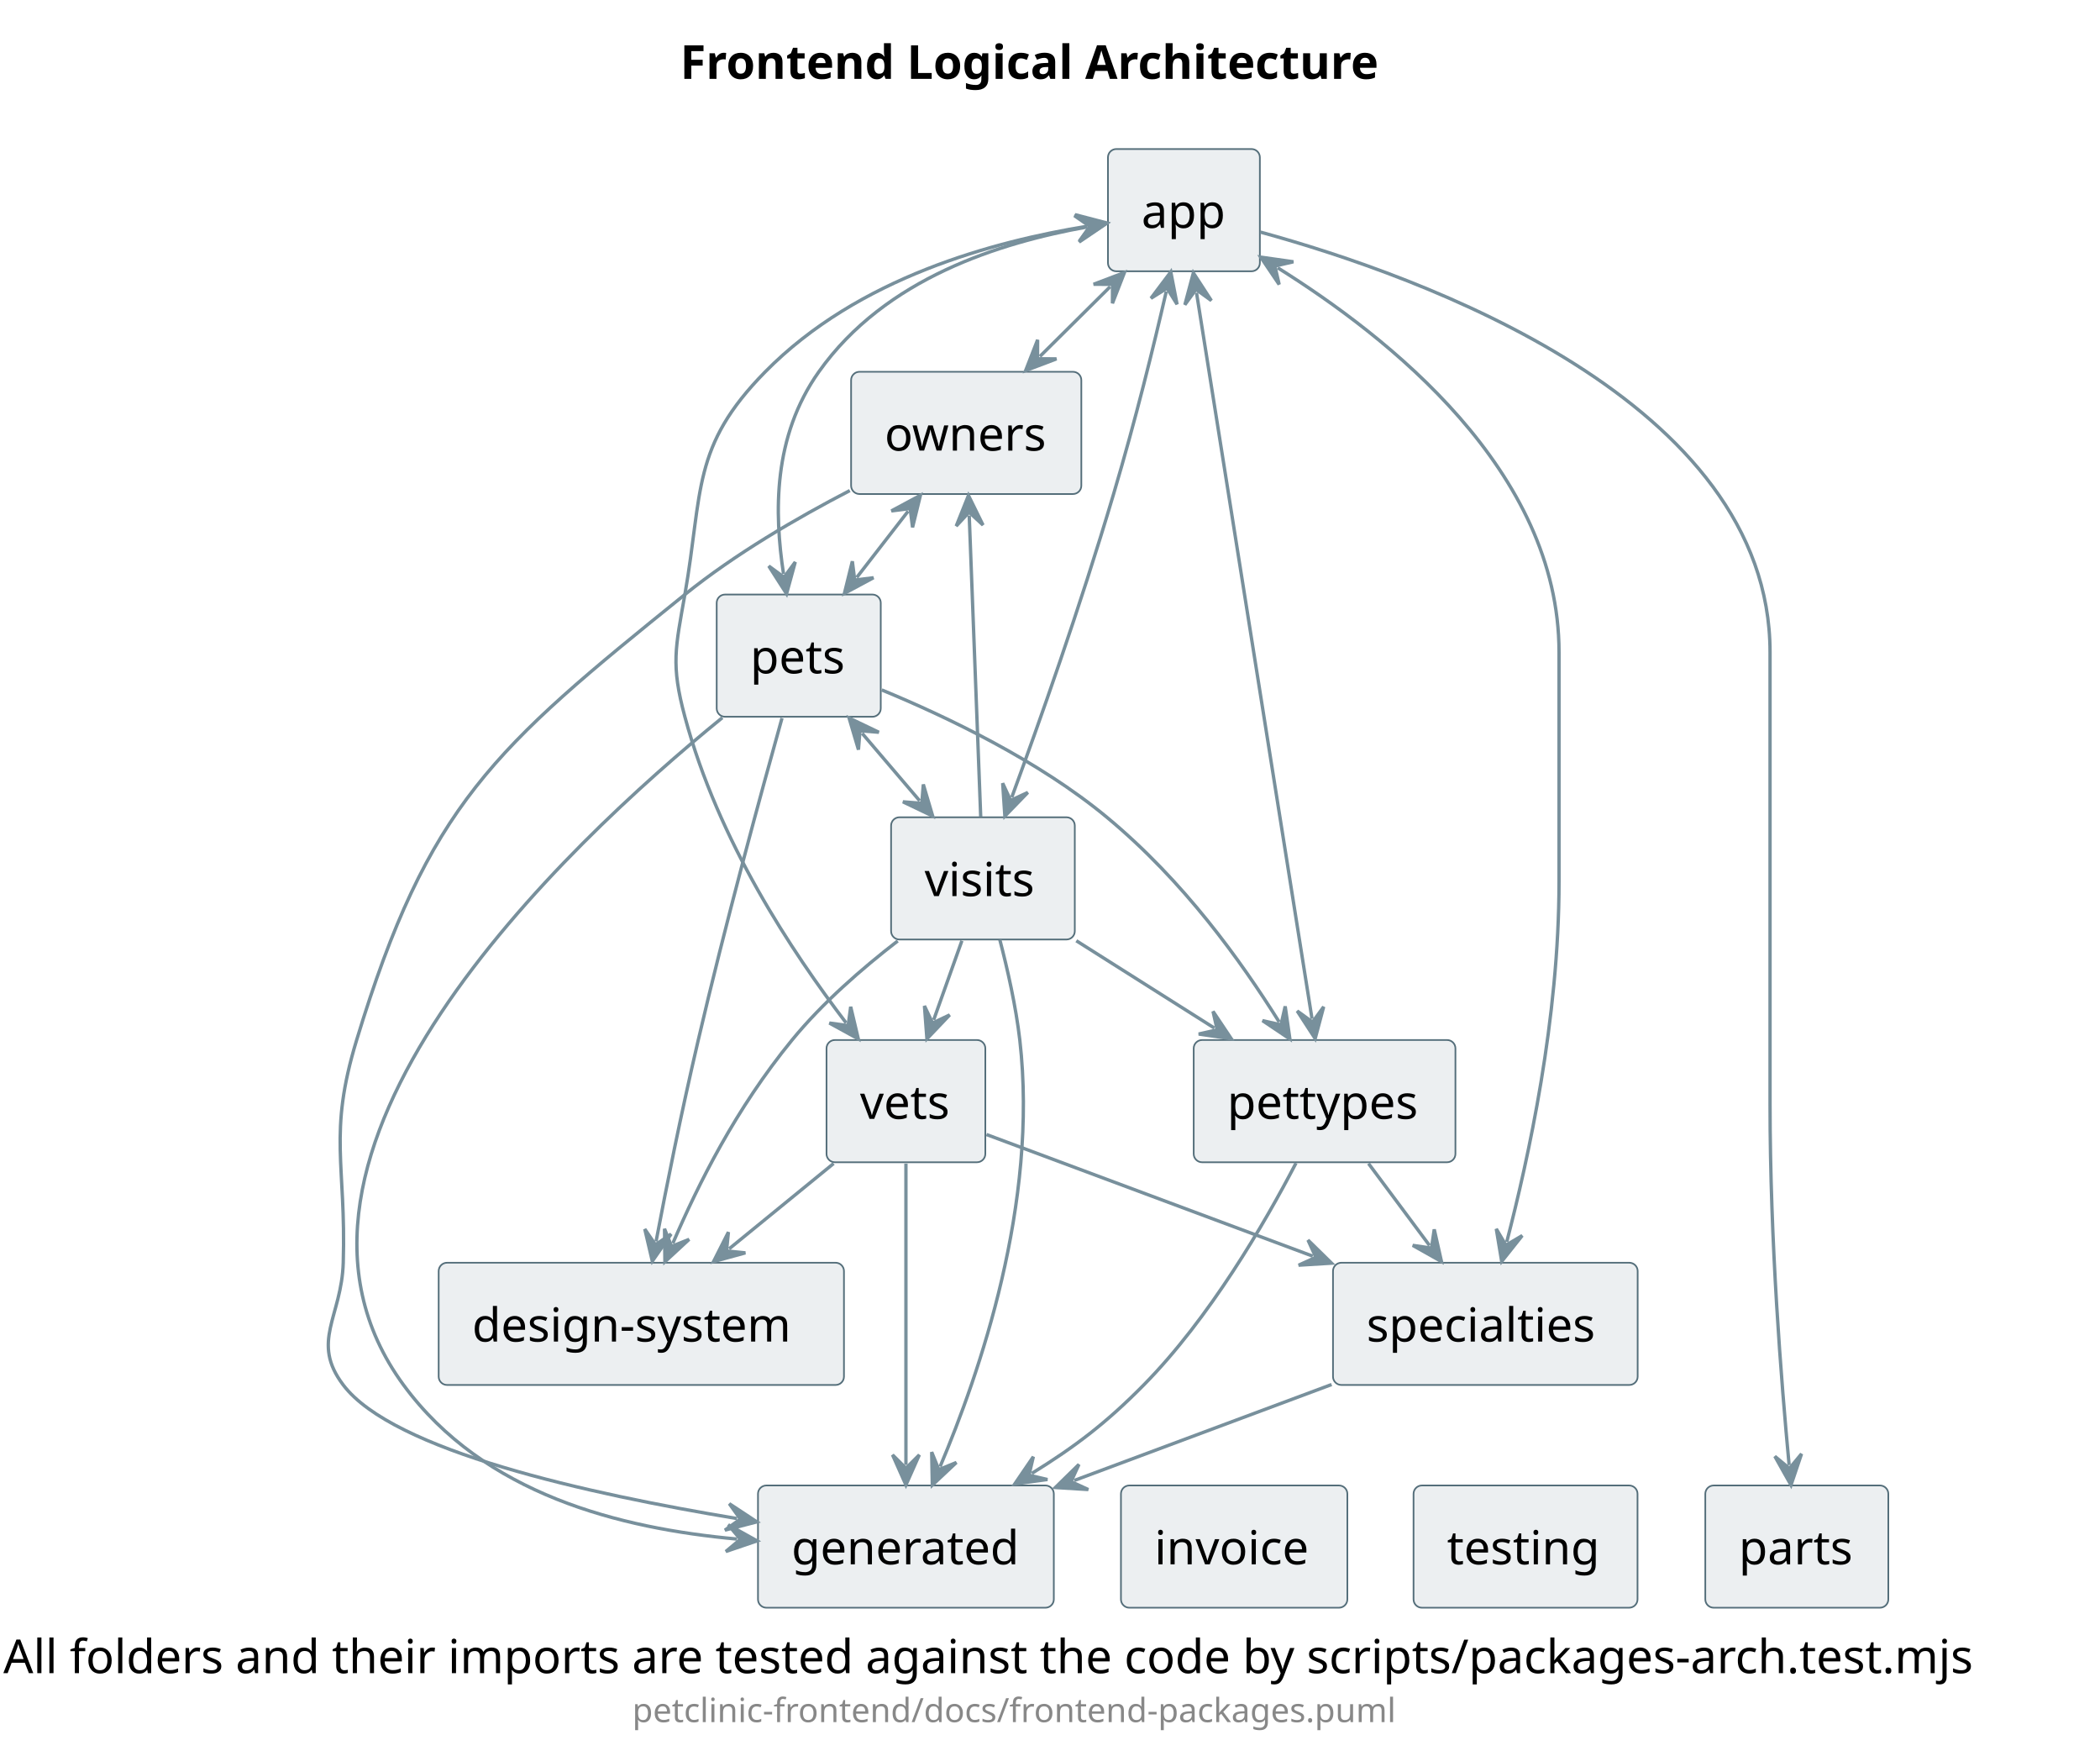
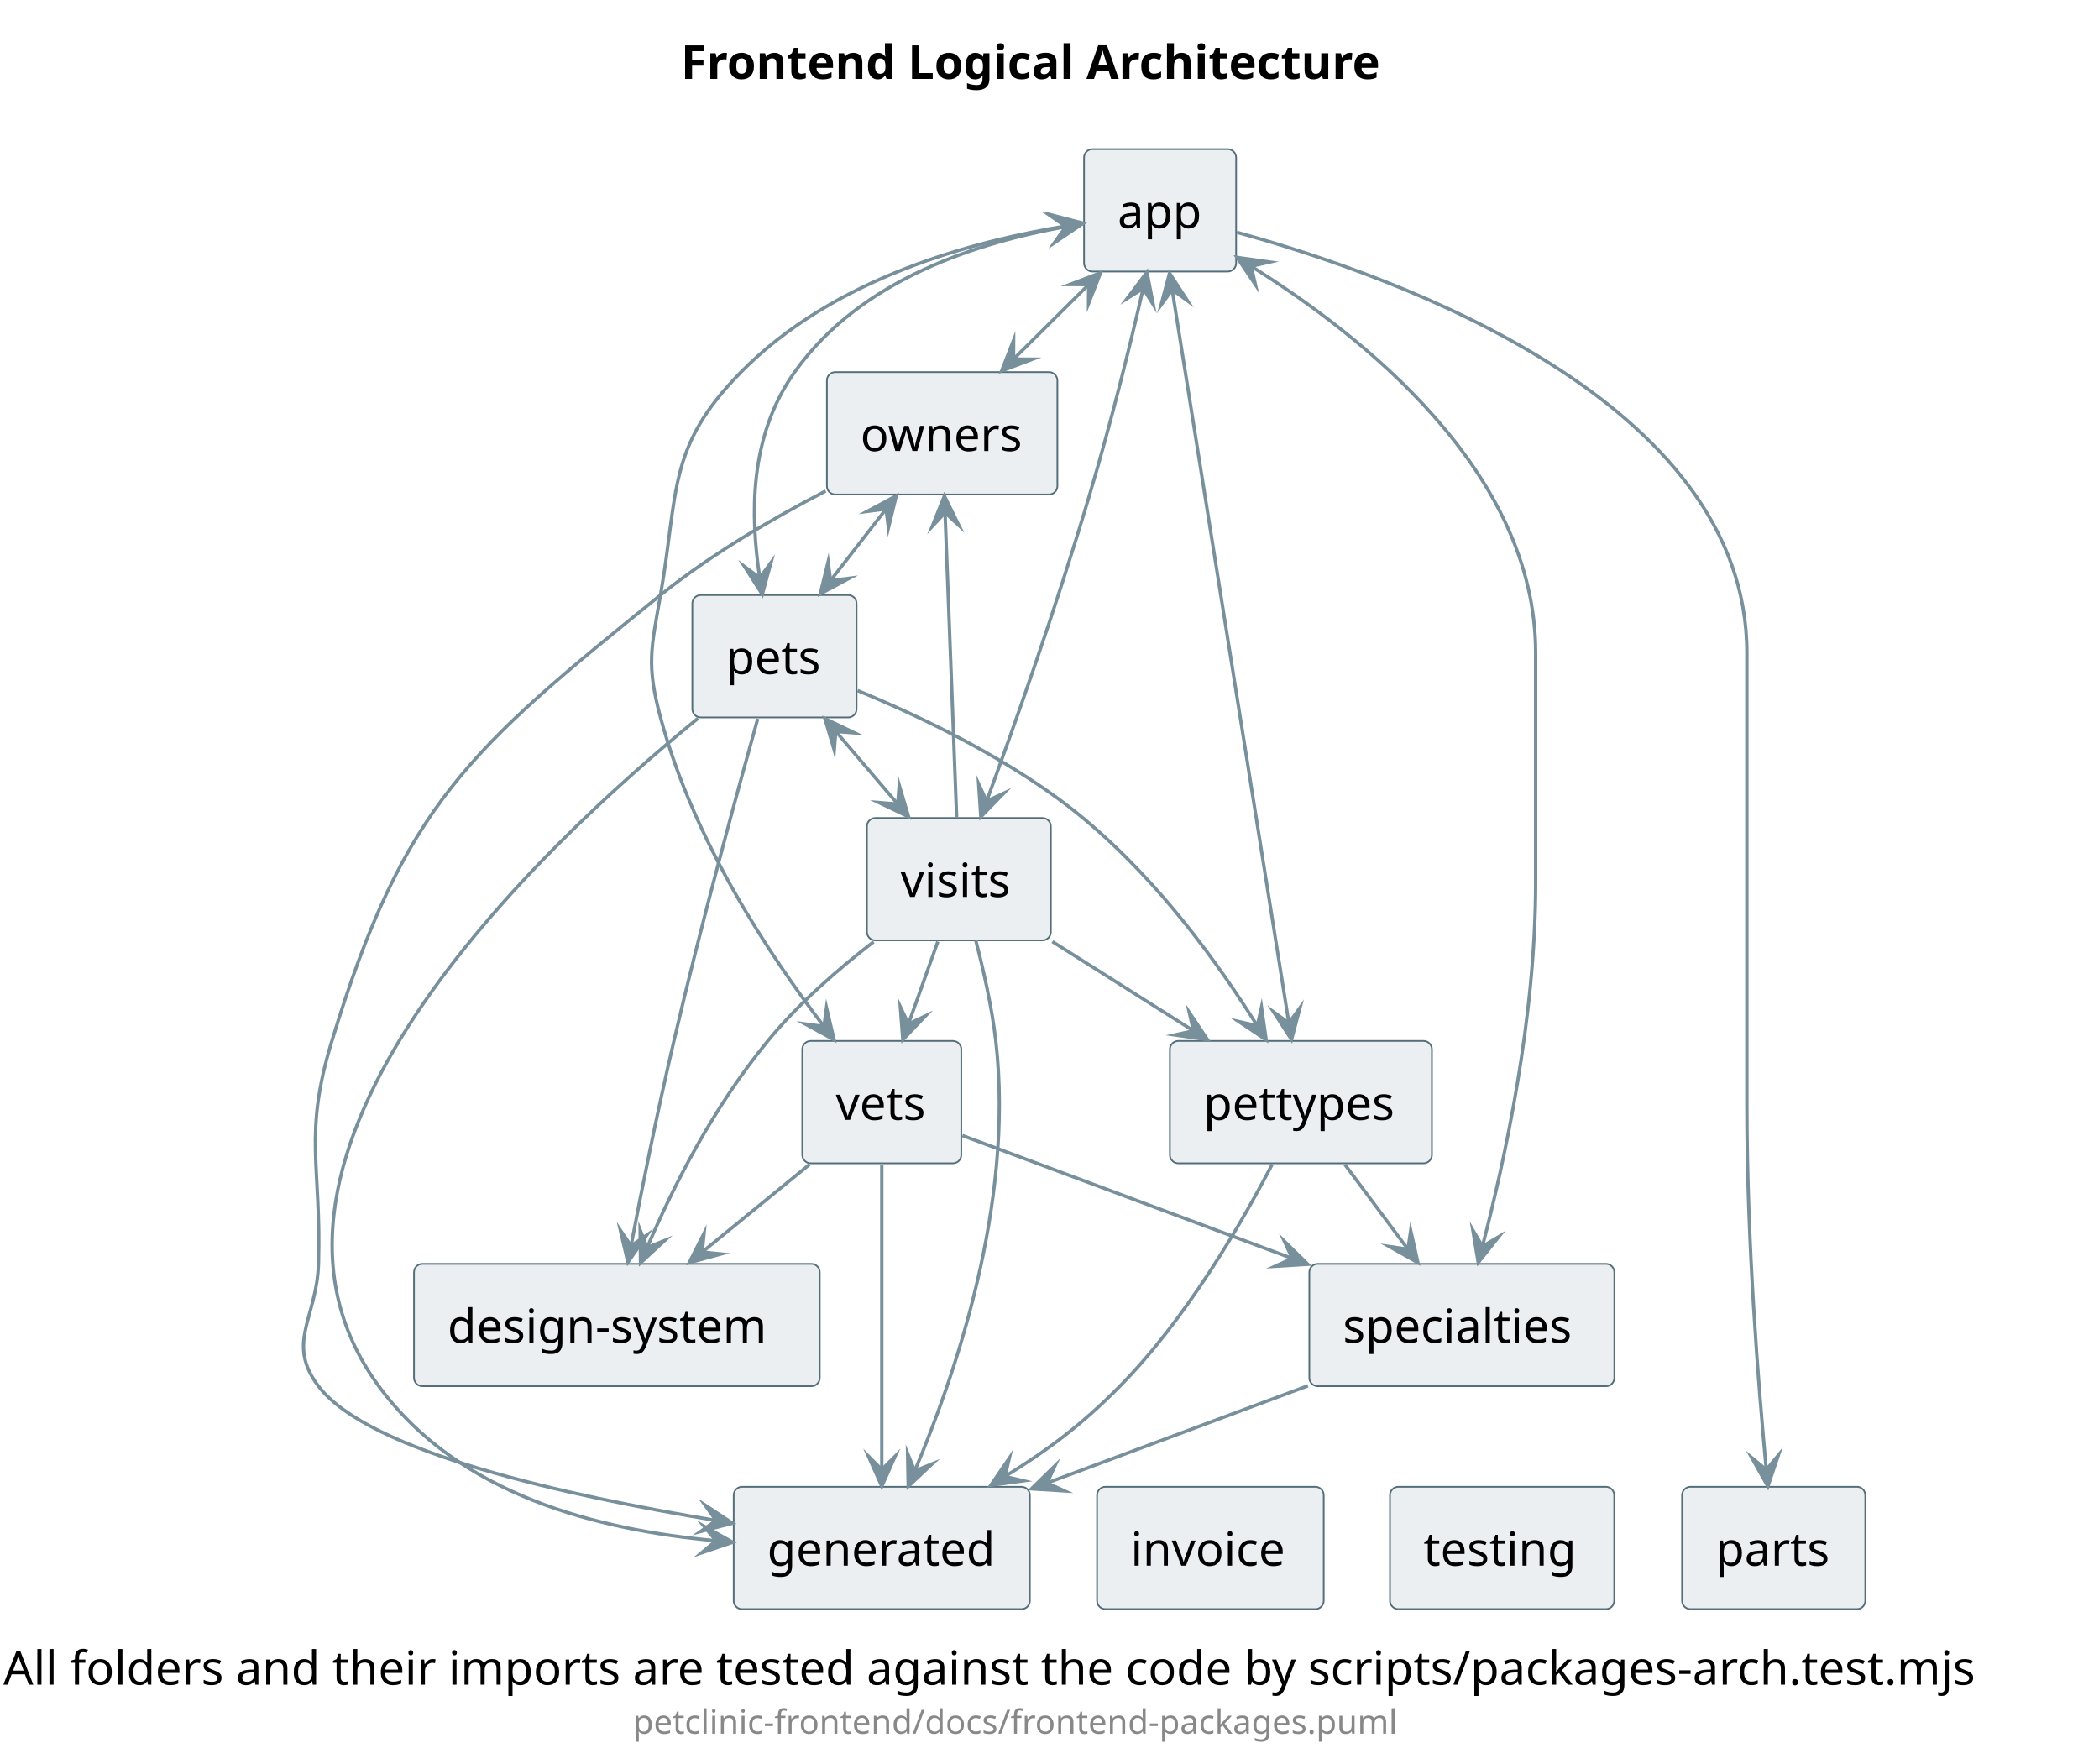
- <svg xmlns="http://www.w3.org/2000/svg" contentStyleType="text/css" data-diagram-type="DESCRIPTION" height="524px" preserveAspectRatio="none" style="width:627px;height:524px;background:#FFFFFF;" version="1.1" viewBox="0 0 627 524" width="627px" zoomAndPan="magnify">
+ <svg xmlns="http://www.w3.org/2000/svg" version="1.1" data-diagram-type="DESCRIPTION" style="width:626px;height:526px;background:#FFFFFF;" width="626px" height="526px" viewBox="0 0 626 526" zoomAndPan="magnify" preserveAspectRatio="none" contentStyleType="text/css">
  <defs />
-   <g>
+   <g font-family="sans-serif" lengthAdjust="spacing">
    <g class="title" data-source-line="2">
-       <text fill="#000000" font-family="sans-serif" font-size="14" font-weight="bold" lengthAdjust="spacing" textLength="213.856" x="203.064" y="23.535">Frontend Logical Architecture</text>
+       <text x="203.063" y="23.535" fill="#000" font-size="14" textLength="213.855" font-weight="700">Frontend Logical Architecture</text>
    </g>
-     <g class="entity" data-qualified-name="app" data-source-line="29" id="ent0002">
-       <rect fill="#ECEFF1" height="36.488" rx="2.5" ry="2.5" style="stroke:#546E7A;stroke-width:0.5;" width="45.355" x="330.804" y="44.488" />
-       <text fill="#000000" font-family="sans-serif" font-size="14" lengthAdjust="spacing" textLength="25.355" x="340.804" y="68.023">app</text>
+     <g class="entity" data-qualified-name="app" id="ent0001" data-source-line="29">
+       <rect x="323.304" y="44.488" width="45.354" height="36.488" fill="#ECEFF1" style="stroke:#546E7A;stroke-width:0.5;" rx="2.5" ry="2.5" />
+       <text x="333.304" y="68.023" fill="#000" font-size="14" textLength="25.354">app</text>
    </g>
-     <g class="entity" data-qualified-name="owners" data-source-line="30" id="ent0003">
-       <rect fill="#ECEFF1" height="36.488" rx="2.5" ry="2.5" style="stroke:#546E7A;stroke-width:0.5;" width="68.74" x="254.114" y="110.978" />
-       <text fill="#000000" font-family="sans-serif" font-size="14" lengthAdjust="spacing" textLength="48.74" x="264.114" y="134.513">owners</text>
+     <g class="entity" data-qualified-name="owners" id="ent0002" data-source-line="30">
+       <rect x="246.614" y="110.978" width="68.74" height="36.488" fill="#ECEFF1" style="stroke:#546E7A;stroke-width:0.5;" rx="2.5" ry="2.5" />
+       <text x="256.614" y="134.513" fill="#000" font-size="14" textLength="48.74">owners</text>
    </g>
-     <g class="entity" data-qualified-name="vets" data-source-line="31" id="ent0004">
-       <rect fill="#ECEFF1" height="36.488" rx="2.5" ry="2.5" style="stroke:#546E7A;stroke-width:0.5;" width="47.419" x="246.774" y="310.448" />
-       <text fill="#000000" font-family="sans-serif" font-size="14" lengthAdjust="spacing" textLength="27.419" x="256.774" y="333.983">vets</text>
+     <g class="entity" data-qualified-name="vets" id="ent0003" data-source-line="31">
+       <rect x="239.274" y="310.448" width="47.419" height="36.488" fill="#ECEFF1" style="stroke:#546E7A;stroke-width:0.5;" rx="2.5" ry="2.5" />
+       <text x="249.274" y="333.983" fill="#000" font-size="14" textLength="27.419">vets</text>
    </g>
-     <g class="entity" data-qualified-name="pets" data-source-line="32" id="ent0005">
-       <rect fill="#ECEFF1" height="36.488" rx="2.5" ry="2.5" style="stroke:#546E7A;stroke-width:0.5;" width="48.984" x="213.984" y="177.468" />
-       <text fill="#000000" font-family="sans-serif" font-size="14" lengthAdjust="spacing" textLength="28.984" x="223.984" y="201.003">pets</text>
+     <g class="entity" data-qualified-name="pets" id="ent0004" data-source-line="32">
+       <rect x="206.484" y="177.468" width="48.984" height="36.488" fill="#ECEFF1" style="stroke:#546E7A;stroke-width:0.5;" rx="2.5" ry="2.5" />
+       <text x="216.484" y="201.003" fill="#000" font-size="14" textLength="28.984">pets</text>
    </g>
-     <g class="entity" data-qualified-name="visits" data-source-line="33" id="ent0006">
-       <rect fill="#ECEFF1" height="36.488" rx="2.5" ry="2.5" style="stroke:#546E7A;stroke-width:0.5;" width="54.85" x="266.054" y="243.958" />
-       <text fill="#000000" font-family="sans-serif" font-size="14" lengthAdjust="spacing" textLength="34.85" x="276.054" y="267.493">visits</text>
+     <g class="entity" data-qualified-name="visits" id="ent0005" data-source-line="33">
+       <rect x="258.554" y="243.958" width="54.85" height="36.488" fill="#ECEFF1" style="stroke:#546E7A;stroke-width:0.5;" rx="2.5" ry="2.5" />
+       <text x="268.554" y="267.493" fill="#000" font-size="14" textLength="34.85">visits</text>
    </g>
-     <g class="entity" data-qualified-name="pettypes" data-source-line="34" id="ent0007">
-       <rect fill="#ECEFF1" height="36.488" rx="2.5" ry="2.5" style="stroke:#546E7A;stroke-width:0.5;" width="78.147" x="356.404" y="310.448" />
-       <text fill="#000000" font-family="sans-serif" font-size="14" lengthAdjust="spacing" textLength="58.147" x="366.404" y="333.983">pettypes</text>
+     <g class="entity" data-qualified-name="pettypes" id="ent0006" data-source-line="34">
+       <rect x="348.904" y="310.448" width="78.146" height="36.488" fill="#ECEFF1" style="stroke:#546E7A;stroke-width:0.5;" rx="2.5" ry="2.5" />
+       <text x="358.904" y="333.983" fill="#000" font-size="14" textLength="58.146">pettypes</text>
    </g>
-     <g class="entity" data-qualified-name="specialties" data-source-line="35" id="ent0008">
-       <rect fill="#ECEFF1" height="36.488" rx="2.5" ry="2.5" style="stroke:#546E7A;stroke-width:0.5;" width="90.964" x="397.994" y="376.928" />
-       <text fill="#000000" font-family="sans-serif" font-size="14" lengthAdjust="spacing" textLength="70.964" x="407.994" y="400.463">specialties</text>
+     <g class="entity" data-qualified-name="specialties" id="ent0007" data-source-line="35">
+       <rect x="390.494" y="376.928" width="90.964" height="36.488" fill="#ECEFF1" style="stroke:#546E7A;stroke-width:0.5;" rx="2.5" ry="2.5" />
+       <text x="400.494" y="400.463" fill="#000" font-size="14" textLength="70.964">specialties</text>
    </g>
-     <g class="entity" data-qualified-name="parts" data-source-line="36" id="ent0009">
-       <rect fill="#ECEFF1" height="36.488" rx="2.5" ry="2.5" style="stroke:#546E7A;stroke-width:0.5;" width="54.645" x="509.154" y="443.418" />
-       <text fill="#000000" font-family="sans-serif" font-size="14" lengthAdjust="spacing" textLength="34.645" x="519.154" y="466.953">parts</text>
+     <g class="entity" data-qualified-name="parts" id="ent0008" data-source-line="36">
+       <rect x="501.654" y="443.418" width="54.645" height="36.488" fill="#ECEFF1" style="stroke:#546E7A;stroke-width:0.5;" rx="2.5" ry="2.5" />
+       <text x="511.654" y="466.953" fill="#000" font-size="14" textLength="34.645">parts</text>
    </g>
-     <g class="entity" data-qualified-name="invoice" data-source-line="37" id="ent0010">
-       <rect fill="#ECEFF1" height="36.488" rx="2.5" ry="2.5" style="stroke:#546E7A;stroke-width:0.5;" width="67.599" x="334.684" y="443.418" />
-       <text fill="#000000" font-family="sans-serif" font-size="14" lengthAdjust="spacing" textLength="47.599" x="344.684" y="466.953">invoice</text>
+     <g class="entity" data-qualified-name="invoice" id="ent0009" data-source-line="37">
+       <rect x="327.184" y="443.418" width="67.599" height="36.488" fill="#ECEFF1" style="stroke:#546E7A;stroke-width:0.5;" rx="2.5" ry="2.5" />
+       <text x="337.184" y="466.953" fill="#000" font-size="14" textLength="47.599">invoice</text>
    </g>
-     <g class="entity" data-qualified-name="design-system" data-source-line="38" id="ent0011">
-       <rect fill="#ECEFF1" height="36.488" rx="2.5" ry="2.5" style="stroke:#546E7A;stroke-width:0.5;" width="121.008" x="130.974" y="376.928" />
-       <text fill="#000000" font-family="sans-serif" font-size="14" lengthAdjust="spacing" textLength="101.008" x="140.974" y="400.463">design-system</text>
+     <g class="entity" data-qualified-name="design-system" id="ent0010" data-source-line="38">
+       <rect x="123.474" y="376.928" width="121.008" height="36.488" fill="#ECEFF1" style="stroke:#546E7A;stroke-width:0.5;" rx="2.5" ry="2.5" />
+       <text x="133.474" y="400.463" fill="#000" font-size="14" textLength="101.008">design-system</text>
    </g>
-     <g class="entity" data-qualified-name="generated" data-source-line="39" id="ent0012">
-       <rect fill="#ECEFF1" height="36.488" rx="2.5" ry="2.5" style="stroke:#546E7A;stroke-width:0.5;" width="88.325" x="226.314" y="443.418" />
-       <text fill="#000000" font-family="sans-serif" font-size="14" lengthAdjust="spacing" textLength="68.325" x="236.314" y="466.953">generated</text>
+     <g class="entity" data-qualified-name="generated" id="ent0011" data-source-line="39">
+       <rect x="218.814" y="443.418" width="88.325" height="36.488" fill="#ECEFF1" style="stroke:#546E7A;stroke-width:0.5;" rx="2.5" ry="2.5" />
+       <text x="228.814" y="466.953" fill="#000" font-size="14" textLength="68.325">generated</text>
    </g>
-     <g class="entity" data-qualified-name="testing" data-source-line="40" id="ent0013">
-       <rect fill="#ECEFF1" height="36.488" rx="2.5" ry="2.5" style="stroke:#546E7A;stroke-width:0.5;" width="66.874" x="422.044" y="443.418" />
-       <text fill="#000000" font-family="sans-serif" font-size="14" lengthAdjust="spacing" textLength="46.874" x="432.044" y="466.953">testing</text>
+     <g class="entity" data-qualified-name="testing" id="ent0012" data-source-line="40">
+       <rect x="414.544" y="443.418" width="66.874" height="36.488" fill="#ECEFF1" style="stroke:#546E7A;stroke-width:0.5;" rx="2.5" ry="2.5" />
+       <text x="424.544" y="466.953" fill="#000" font-size="14" textLength="46.874">testing</text>
    </g>
-     <g class="link" data-entity-1="ent0002" data-entity-2="ent0003" data-link-type="dependency" data-source-line="45" id="lnk14">
-       <path d="M331.463,85.582 C322.283,94.682 319.655,97.304 310.485,106.394" fill="none" id="app-owners" style="stroke:#78909C;stroke-width:1;" />
-       <polygon fill="#78909C" points="335.724,81.358,326.516,84.854,332.173,84.878,332.148,90.535,335.724,81.358" style="stroke:#78909C;stroke-width:1;" />
-       <polygon fill="#78909C" points="306.224,110.618,315.432,107.123,309.775,107.098,309.8,101.442,306.224,110.618" style="stroke:#78909C;stroke-width:1;" />
+     <g class="link" data-entity-1="ent0001" data-entity-2="ent0002" id="lnk13" data-source-line="45" data-link-type="dependency">
+       <path d="M324.673,84.878 C315.493,93.978 311.445,98.008 302.275,107.098" style="stroke:#78909C;stroke-width:1;" fill="none" id="app-owners" />
+       <polygon points="328.224,81.358,319.016,84.854,324.673,84.878,324.648,90.535,328.224,81.358" fill="#78909C" style="stroke:#78909C;stroke-width:1;stroke-linejoin:miter;stroke-miterlimit:10;" />
+       <polygon points="298.724,110.618,307.932,107.123,302.275,107.098,302.3,101.441,298.724,110.618" fill="#78909C" style="stroke:#78909C;stroke-width:1;stroke-linejoin:miter;stroke-miterlimit:10;" />
    </g>
-     <g class="link" data-entity-1="ent0002" data-entity-2="ent0005" data-link-type="dependency" data-source-line="46" id="lnk15">
-       <path d="M324.44,67.775 C298.81,72.405 264.404,82.878 244.484,110.978 C230.744,130.358 231.16,153.077 233.94,171.327" fill="none" id="app-pets" style="stroke:#78909C;stroke-width:1;" />
-       <polygon fill="#78909C" points="330.344,66.708,320.776,64.372,325.424,67.597,322.198,72.245,330.344,66.708" style="stroke:#78909C;stroke-width:1;" />
-       <polygon fill="#78909C" points="234.844,177.258,237.443,167.759,234.091,172.315,229.534,168.963,234.844,177.258" style="stroke:#78909C;stroke-width:1;" />
+     <g class="link" data-entity-1="ent0001" data-entity-2="ent0004" id="lnk14" data-source-line="46" data-link-type="dependency">
+       <path d="M317.924,67.597 C292.294,72.227 256.904,82.878 236.984,110.978 C223.244,130.358 223.811,154.065 226.591,172.315" style="stroke:#78909C;stroke-width:1;" fill="none" id="app-pets" />
+       <polygon points="322.844,66.708,313.276,64.372,317.924,67.597,314.698,72.245,322.844,66.708" fill="#78909C" style="stroke:#78909C;stroke-width:1;stroke-linejoin:miter;stroke-miterlimit:10;" />
+       <polygon points="227.344,177.258,229.943,167.759,226.591,172.315,222.034,168.963,227.344,177.258" fill="#78909C" style="stroke:#78909C;stroke-width:1;stroke-linejoin:miter;stroke-miterlimit:10;" />
    </g>
-     <g class="link" data-entity-1="ent0002" data-entity-2="ent0006" data-link-type="dependency" data-source-line="47" id="lnk16">
-       <path d="M348.214,87.014 C344.284,104.034 339.204,124.758 332.484,147.468 C322.284,181.888 310.252,215.766 302.092,237.986" fill="none" id="app-visits" style="stroke:#78909C;stroke-width:1;" />
-       <polygon fill="#78909C" points="349.564,81.168,343.642,89.038,348.439,86.04,351.437,90.838,349.564,81.168" style="stroke:#78909C;stroke-width:1;" />
-       <polygon fill="#78909C" points="300.024,243.618,306.881,236.549,301.748,238.925,299.372,233.791,300.024,243.618" style="stroke:#78909C;stroke-width:1;" />
+     <g class="link" data-entity-1="ent0001" data-entity-2="ent0005" id="lnk15" data-source-line="47" data-link-type="dependency">
+       <path d="M340.939,86.04 C337.009,103.06 331.704,124.758 324.984,147.468 C314.784,181.888 302.408,216.705 294.248,238.925" style="stroke:#78909C;stroke-width:1;" fill="none" id="app-visits" />
+       <polygon points="342.064,81.168,336.142,89.038,340.939,86.04,343.937,90.837,342.064,81.168" fill="#78909C" style="stroke:#78909C;stroke-width:1;stroke-linejoin:miter;stroke-miterlimit:10;" />
+       <polygon points="292.524,243.618,299.381,236.549,294.248,238.925,291.872,233.791,292.524,243.618" fill="#78909C" style="stroke:#78909C;stroke-width:1;stroke-linejoin:miter;stroke-miterlimit:10;" />
    </g>
-     <g class="link" data-entity-1="ent0002" data-entity-2="ent0004" data-link-type="dependency" data-source-line="48" id="lnk17">
-       <path d="M324.574,67.533 C296.824,72.103 256.324,82.718 228.484,110.978 C206.434,133.358 209.894,146.518 204.484,177.468 C201.684,193.438 200.264,198.298 204.484,213.958 C214.504,251.208 236.43,284.064 252.63,305.344" fill="none" id="app-vets" style="stroke:#78909C;stroke-width:1;" />
-       <polygon fill="#78909C" points="330.494,66.558,320.964,64.074,325.56,67.371,322.264,71.968,330.494,66.558" style="stroke:#78909C;stroke-width:1;" />
-       <polygon fill="#78909C" points="256.264,310.118,253.995,300.534,253.235,306.14,247.63,305.38,256.264,310.118" style="stroke:#78909C;stroke-width:1;" />
+     <g class="link" data-entity-1="ent0001" data-entity-2="ent0003" id="lnk16" data-source-line="48" data-link-type="dependency">
+       <path d="M318.06,67.371 C290.31,71.941 248.824,82.718 220.984,110.978 C198.934,133.358 202.394,146.518 196.984,177.468 C194.184,193.438 192.764,198.298 196.984,213.958 C207.004,251.208 229.535,284.86 245.735,306.14" style="stroke:#78909C;stroke-width:1;" fill="none" id="app-vets" />
+       <polygon points="322.994,66.558,313.464,64.074,318.06,67.371,314.764,71.968,322.994,66.558" fill="#78909C" style="stroke:#78909C;stroke-width:1;stroke-linejoin:miter;stroke-miterlimit:10;" />
+       <polygon points="248.764,310.118,246.495,300.534,245.735,306.14,240.13,305.38,248.764,310.118" fill="#78909C" style="stroke:#78909C;stroke-width:1;stroke-linejoin:miter;stroke-miterlimit:10;" />
    </g>
-     <g class="link" data-entity-1="ent0002" data-entity-2="ent0007" data-link-type="dependency" data-source-line="49" id="lnk18">
-       <path d="M357.247,87.384 C364.897,135.474 384.091,256.113 391.731,304.113" fill="none" id="app-pettypes" style="stroke:#78909C;stroke-width:1;" />
-       <polygon fill="#78909C" points="356.304,81.458,353.767,90.975,357.089,86.396,361.668,89.718,356.304,81.458" style="stroke:#78909C;stroke-width:1;" />
-       <polygon fill="#78909C" points="392.674,310.038,395.209,300.521,391.888,305.1,387.309,301.779,392.674,310.038" style="stroke:#78909C;stroke-width:1;" />
+     <g class="link" data-entity-1="ent0001" data-entity-2="ent0006" id="lnk17" data-source-line="49" data-link-type="dependency">
+       <path d="M349.589,86.396 C357.239,134.486 376.748,257.1 384.388,305.1" style="stroke:#78909C;stroke-width:1;" fill="none" id="app-pettypes" />
+       <polygon points="348.804,81.458,346.268,90.975,349.589,86.396,354.168,89.718,348.804,81.458" fill="#78909C" style="stroke:#78909C;stroke-width:1;stroke-linejoin:miter;stroke-miterlimit:10;" />
+       <polygon points="385.174,310.038,387.71,300.521,384.388,305.1,379.809,301.779,385.174,310.038" fill="#78909C" style="stroke:#78909C;stroke-width:1;stroke-linejoin:miter;stroke-miterlimit:10;" />
    </g>
-     <g class="link" data-entity-1="ent0002" data-entity-2="ent0008" data-link-type="dependency" data-source-line="50" id="lnk19">
-       <path d="M381.5,79.942 C414.27,100.451 465.484,140.408 465.484,194.708 C465.484,194.708 465.484,194.708 465.484,263.198 C465.484,304.238 456.349,345.72 449.869,370.73" fill="none" id="app-specialties" style="stroke:#78909C;stroke-width:1;" />
-       <polygon fill="#78909C" points="376.414,76.758,381.921,84.924,380.652,79.411,386.165,78.142,376.414,76.758" style="stroke:#78909C;stroke-width:1;" />
-       <polygon fill="#78909C" points="448.364,376.538,454.493,368.829,449.618,371.698,446.749,366.823,448.364,376.538" style="stroke:#78909C;stroke-width:1;" />
+     <g class="link" data-entity-1="ent0001" data-entity-2="ent0007" id="lnk18" data-source-line="50" data-link-type="dependency">
+       <path d="M373.152,79.411 C405.922,99.921 457.984,140.408 457.984,194.708 C457.984,194.708 457.984,194.708 457.984,263.198 C457.984,304.238 448.598,346.688 442.118,371.698" style="stroke:#78909C;stroke-width:1;" fill="none" id="app-specialties" />
+       <polygon points="368.914,76.758,374.421,84.924,373.152,79.411,378.665,78.142,368.914,76.758" fill="#78909C" style="stroke:#78909C;stroke-width:1;stroke-linejoin:miter;stroke-miterlimit:10;" />
+       <polygon points="440.864,376.538,446.993,368.829,442.118,371.698,439.249,366.823,440.864,376.538" fill="#78909C" style="stroke:#78909C;stroke-width:1;stroke-linejoin:miter;stroke-miterlimit:10;" />
    </g>
-     <g class="link" data-entity-1="ent0002" data-entity-2="ent0009" data-link-type="dependency" data-source-line="51" id="lnk20">
-       <path d="M376.364,69.288 C423.794,82.308 528.484,119.568 528.484,194.708 C528.484,194.708 528.484,194.708 528.484,329.688 C528.484,370.468 531.833,412.284 534.183,437.334" fill="none" id="app-to-parts" style="stroke:#78909C;stroke-width:1;" />
-       <polygon fill="#78909C" points="534.744,443.308,537.886,433.974,534.277,438.33,529.921,434.721,534.744,443.308" style="stroke:#78909C;stroke-width:1;" />
+     <g class="link" data-entity-1="ent0001" data-entity-2="ent0008" id="lnk19" data-source-line="51" data-link-type="dependency">
+       <path d="M368.864,69.288 C416.294,82.308 520.984,119.568 520.984,194.708 C520.984,194.708 520.984,194.708 520.984,329.688 C520.984,370.468 524.427,413.28 526.777,438.33" style="stroke:#78909C;stroke-width:1;" fill="none" id="app-to-parts" />
+       <polygon points="527.244,443.308,530.386,433.974,526.777,438.33,522.421,434.721,527.244,443.308" fill="#78909C" style="stroke:#78909C;stroke-width:1;stroke-linejoin:miter;stroke-miterlimit:10;" />
    </g>
-     <g class="link" data-entity-1="ent0003" data-entity-2="ent0005" data-link-type="dependency" data-source-line="53" id="lnk21">
-       <path d="M271.139,152.591 C264.089,161.691 262.864,163.28 255.804,172.37" fill="none" id="owners-pets" style="stroke:#78909C;stroke-width:1;" />
-       <polygon fill="#78909C" points="274.814,147.848,266.14,152.513,271.752,151.801,272.464,157.413,274.814,147.848" style="stroke:#78909C;stroke-width:1;" />
-       <polygon fill="#78909C" points="252.124,177.108,260.804,172.454,255.191,173.159,254.485,167.547,252.124,177.108" style="stroke:#78909C;stroke-width:1;" />
+     <g class="link" data-entity-1="ent0002" data-entity-2="ent0004" id="lnk20" data-source-line="53" data-link-type="dependency">
+       <path d="M264.252,151.801 C257.202,160.901 254.751,164.069 247.691,173.159" style="stroke:#78909C;stroke-width:1;" fill="none" id="owners-pets" />
+       <polygon points="267.314,147.848,258.64,152.513,264.252,151.801,264.964,157.413,267.314,147.848" fill="#78909C" style="stroke:#78909C;stroke-width:1;stroke-linejoin:miter;stroke-miterlimit:10;" />
+       <polygon points="244.624,177.108,253.304,172.454,247.691,173.159,246.985,167.547,244.624,177.108" fill="#78909C" style="stroke:#78909C;stroke-width:1;stroke-linejoin:miter;stroke-miterlimit:10;" />
    </g>
-     <g class="link" data-entity-1="ent0005" data-entity-2="ent0006" data-link-type="dependency" data-source-line="54" id="lnk22">
-       <path d="M257.407,218.894 C265.167,227.994 266.821,229.933 274.581,239.033" fill="none" id="pets-visits" style="stroke:#78909C;stroke-width:1;" />
-       <polygon fill="#78909C" points="253.514,214.328,256.31,223.772,256.758,218.133,262.397,218.581,253.514,214.328" style="stroke:#78909C;stroke-width:1;" />
-       <polygon fill="#78909C" points="278.474,243.598,275.678,234.155,275.23,239.794,269.591,239.346,278.474,243.598" style="stroke:#78909C;stroke-width:1;" />
+     <g class="link" data-entity-1="ent0004" data-entity-2="ent0005" id="lnk21" data-source-line="54" data-link-type="dependency">
+       <path d="M249.258,218.133 C257.018,227.233 259.97,230.694 267.73,239.794" style="stroke:#78909C;stroke-width:1;" fill="none" id="pets-visits" />
+       <polygon points="246.014,214.328,248.81,223.772,249.258,218.133,254.897,218.581,246.014,214.328" fill="#78909C" style="stroke:#78909C;stroke-width:1;stroke-linejoin:miter;stroke-miterlimit:10;" />
+       <polygon points="270.974,243.598,268.178,234.155,267.73,239.794,262.091,239.346,270.974,243.598" fill="#78909C" style="stroke:#78909C;stroke-width:1;stroke-linejoin:miter;stroke-miterlimit:10;" />
    </g>
-     <g class="link" data-entity-1="ent0006" data-entity-2="ent0003" data-link-type="dependency" data-source-line="55" id="lnk23">
-       <path d="M292.814,243.818 C291.864,218.828 290.343,179.024 289.383,153.884" fill="none" id="visits-to-owners" style="stroke:#78909C;stroke-width:1;" />
-       <polygon fill="#78909C" points="289.154,147.888,285.5,157.034,289.345,152.885,293.495,156.729,289.154,147.888" style="stroke:#78909C;stroke-width:1;" />
+     <g class="link" data-entity-1="ent0005" data-entity-2="ent0002" id="lnk22" data-source-line="55" data-link-type="dependency">
+       <path d="M285.314,243.818 C284.364,218.828 282.805,178.025 281.845,152.885" style="stroke:#78909C;stroke-width:1;" fill="none" id="visits-to-owners" />
+       <polygon points="281.654,147.888,278,157.034,281.845,152.885,285.994,156.729,281.654,147.888" fill="#78909C" style="stroke:#78909C;stroke-width:1;stroke-linejoin:miter;stroke-miterlimit:10;" />
    </g>
-     <g class="link" data-entity-1="ent0005" data-entity-2="ent0007" data-link-type="dependency" data-source-line="56" id="lnk24">
-       <path d="M263.264,205.948 C282.844,214.028 310.164,227.098 330.484,243.958 C353.564,263.108 370.411,286.738 381.931,305.068" fill="none" id="pets-to-pettypes" style="stroke:#78909C;stroke-width:1;" />
-       <polygon fill="#78909C" points="385.124,310.148,383.722,300.4,382.463,305.915,376.948,304.657,385.124,310.148" style="stroke:#78909C;stroke-width:1;" />
+     <g class="link" data-entity-1="ent0004" data-entity-2="ent0006" id="lnk23" data-source-line="56" data-link-type="dependency">
+       <path d="M255.764,205.948 C275.344,214.028 302.664,227.098 322.984,243.958 C346.064,263.108 363.443,287.585 374.963,305.915" style="stroke:#78909C;stroke-width:1;" fill="none" id="pets-to-pettypes" />
+       <polygon points="377.624,310.148,376.222,300.4,374.963,305.915,369.448,304.657,377.624,310.148" fill="#78909C" style="stroke:#78909C;stroke-width:1;stroke-linejoin:miter;stroke-miterlimit:10;" />
    </g>
-     <g class="link" data-entity-1="ent0006" data-entity-2="ent0007" data-link-type="dependency" data-source-line="57" id="lnk25">
-       <path d="M321.354,280.818 C335.744,289.918 348.183,297.781 362.573,306.881" fill="none" id="visits-to-pettypes" style="stroke:#78909C;stroke-width:1;" />
-       <polygon fill="#78909C" points="367.644,310.088,362.175,301.897,363.418,307.416,357.899,308.659,367.644,310.088" style="stroke:#78909C;stroke-width:1;" />
+     <g class="link" data-entity-1="ent0005" data-entity-2="ent0006" id="lnk24" data-source-line="57" data-link-type="dependency">
+       <path d="M313.854,280.818 C328.244,289.918 341.528,298.316 355.918,307.416" style="stroke:#78909C;stroke-width:1;" fill="none" id="visits-to-pettypes" />
+       <polygon points="360.144,310.088,354.675,301.897,355.918,307.416,350.399,308.659,360.144,310.088" fill="#78909C" style="stroke:#78909C;stroke-width:1;stroke-linejoin:miter;stroke-miterlimit:10;" />
    </g>
-     <g class="link" data-entity-1="ent0006" data-entity-2="ent0004" data-link-type="dependency" data-source-line="58" id="lnk26">
-       <path d="M287.194,280.818 C283.954,289.918 282.022,295.338 278.772,304.438" fill="none" id="visits-to-vets" style="stroke:#78909C;stroke-width:1;" />
-       <polygon fill="#78909C" points="276.754,310.088,283.548,302.958,278.436,305.38,276.014,300.267,276.754,310.088" style="stroke:#78909C;stroke-width:1;" />
+     <g class="link" data-entity-1="ent0005" data-entity-2="ent0003" id="lnk25" data-source-line="58" data-link-type="dependency">
+       <path d="M279.694,280.818 C276.454,289.918 274.186,296.28 270.936,305.38" style="stroke:#78909C;stroke-width:1;" fill="none" id="visits-to-vets" />
+       <polygon points="269.254,310.088,276.048,302.958,270.936,305.38,268.514,300.267,269.254,310.088" fill="#78909C" style="stroke:#78909C;stroke-width:1;stroke-linejoin:miter;stroke-miterlimit:10;" />
    </g>
-     <g class="link" data-entity-1="ent0007" data-entity-2="ent0008" data-link-type="dependency" data-source-line="59" id="lnk27">
-       <path d="M408.594,347.308 C415.374,356.408 420.033,362.664 426.803,371.764" fill="none" id="pettypes-to-specialties" style="stroke:#78909C;stroke-width:1;" />
-       <polygon fill="#78909C" points="430.384,376.578,428.221,366.97,427.399,372.567,421.803,371.745,430.384,376.578" style="stroke:#78909C;stroke-width:1;" />
+     <g class="link" data-entity-1="ent0006" data-entity-2="ent0007" id="lnk26" data-source-line="59" data-link-type="dependency">
+       <path d="M401.094,347.308 C407.874,356.408 413.129,363.467 419.899,372.567" style="stroke:#78909C;stroke-width:1;" fill="none" id="pettypes-to-specialties" />
+       <polygon points="422.884,376.578,420.721,366.97,419.899,372.567,414.303,371.745,422.884,376.578" fill="#78909C" style="stroke:#78909C;stroke-width:1;stroke-linejoin:miter;stroke-miterlimit:10;" />
    </g>
-     <g class="link" data-entity-1="ent0004" data-entity-2="ent0008" data-link-type="dependency" data-source-line="60" id="lnk28">
-       <path d="M294.534,338.658 C321.084,348.548 358.832,362.623 391.942,374.963" fill="none" id="vets-to-specialties" style="stroke:#78909C;stroke-width:1;" />
-       <polygon fill="#78909C" points="397.564,377.058,390.527,370.167,392.879,375.312,387.734,377.663,397.564,377.058" style="stroke:#78909C;stroke-width:1;" />
+     <g class="link" data-entity-1="ent0003" data-entity-2="ent0007" id="lnk27" data-source-line="60" data-link-type="dependency">
+       <path d="M287.034,338.658 C313.584,348.548 352.269,362.972 385.379,375.312" style="stroke:#78909C;stroke-width:1;" fill="none" id="vets-to-specialties" />
+       <polygon points="390.064,377.058,383.028,370.167,385.379,375.312,380.234,377.663,390.064,377.058" fill="#78909C" style="stroke:#78909C;stroke-width:1;stroke-linejoin:miter;stroke-miterlimit:10;" />
    </g>
-     <g class="link" data-entity-1="ent0005" data-entity-2="ent0011" data-link-type="dependency" data-source-line="62" id="lnk29">
-       <path d="M233.484,214.358 C227.254,236.658 216.454,276.238 208.484,310.448 C203.194,333.128 199.114,353.584 195.885,370.574" fill="none" id="pets-to-design-system" style="stroke:#78909C;stroke-width:1;" />
-       <polygon fill="#78909C" points="194.764,376.468,200.375,368.374,195.698,371.556,192.515,366.88,194.764,376.468" style="stroke:#78909C;stroke-width:1;" />
+     <g class="link" data-entity-1="ent0004" data-entity-2="ent0010" id="lnk28" data-source-line="62" data-link-type="dependency">
+       <path d="M225.984,214.358 C219.754,236.658 208.954,276.238 200.984,310.448 C195.694,333.128 191.428,354.566 188.198,371.556" style="stroke:#78909C;stroke-width:1;" fill="none" id="pets-to-design-system" />
+       <polygon points="187.264,376.468,192.874,368.374,188.198,371.556,185.015,366.88,187.264,376.468" fill="#78909C" style="stroke:#78909C;stroke-width:1;stroke-linejoin:miter;stroke-miterlimit:10;" />
    </g>
-     <g class="link" data-entity-1="ent0004" data-entity-2="ent0011" data-link-type="dependency" data-source-line="63" id="lnk30">
-       <path d="M248.894,347.308 C237.744,356.408 228.831,363.683 217.691,372.783" fill="none" id="vets-to-design-system" style="stroke:#78909C;stroke-width:1;" />
-       <polygon fill="#78909C" points="213.044,376.578,222.544,373.982,216.916,373.415,217.483,367.787,213.044,376.578" style="stroke:#78909C;stroke-width:1;" />
+     <g class="link" data-entity-1="ent0003" data-entity-2="ent0010" id="lnk29" data-source-line="63" data-link-type="dependency">
+       <path d="M241.394,347.308 C230.244,356.408 220.556,364.315 209.416,373.415" style="stroke:#78909C;stroke-width:1;" fill="none" id="vets-to-design-system" />
+       <polygon points="205.544,376.578,215.045,373.982,209.416,373.415,209.983,367.787,205.544,376.578" fill="#78909C" style="stroke:#78909C;stroke-width:1;stroke-linejoin:miter;stroke-miterlimit:10;" />
    </g>
-     <g class="link" data-entity-1="ent0006" data-entity-2="ent0011" data-link-type="dependency" data-source-line="64" id="lnk31">
-       <path d="M268.034,280.878 C257.434,289.058 245.514,299.398 236.484,310.448 C219.654,331.008 208.566,353.307 200.896,371.127" fill="none" id="visits-to-design-system" style="stroke:#78909C;stroke-width:1;" />
-       <polygon fill="#78909C" points="198.524,376.638,205.756,369.953,200.501,372.046,198.408,366.79,198.524,376.638" style="stroke:#78909C;stroke-width:1;" />
+     <g class="link" data-entity-1="ent0005" data-entity-2="ent0010" id="lnk30" data-source-line="64" data-link-type="dependency">
+       <path d="M260.534,280.878 C249.934,289.058 238.014,299.398 228.984,310.448 C212.154,331.008 200.671,354.226 193.001,372.046" style="stroke:#78909C;stroke-width:1;" fill="none" id="visits-to-design-system" />
+       <polygon points="191.024,376.638,198.256,369.953,193.001,372.046,190.908,366.79,191.024,376.638" fill="#78909C" style="stroke:#78909C;stroke-width:1;stroke-linejoin:miter;stroke-miterlimit:10;" />
    </g>
-     <g class="link" data-entity-1="ent0003" data-entity-2="ent0012" data-link-type="dependency" data-source-line="66" id="lnk32">
-       <path d="M253.734,146.438 C237.934,154.628 219.454,165.388 204.484,177.468 C147.334,223.558 127.844,240.208 106.484,310.448 C97.864,338.768 103.374,347.338 102.484,376.928 C101.994,393.138 92.684,400.498 102.484,413.418 C117.394,433.098 175.505,445.895 220.055,453.295" fill="none" id="owners-to-generated" style="stroke:#78909C;stroke-width:1;" />
-       <polygon fill="#78909C" points="225.974,454.278,217.751,448.858,221.042,453.459,216.44,456.75,225.974,454.278" style="stroke:#78909C;stroke-width:1;" />
+     <g class="link" data-entity-1="ent0002" data-entity-2="ent0011" id="lnk31" data-source-line="66" data-link-type="dependency">
+       <path d="M246.234,146.438 C230.434,154.628 211.954,165.388 196.984,177.468 C139.834,223.558 120.344,240.208 98.984,310.448 C90.364,338.768 95.874,347.338 94.984,376.928 C94.494,393.138 85.184,400.498 94.984,413.418 C109.894,433.098 168.992,446.059 213.542,453.459" style="stroke:#78909C;stroke-width:1;" fill="none" id="owners-to-generated" />
+       <polygon points="218.474,454.278,210.251,448.858,213.542,453.459,208.94,456.749,218.474,454.278" fill="#78909C" style="stroke:#78909C;stroke-width:1;stroke-linejoin:miter;stroke-miterlimit:10;" />
    </g>
-     <g class="link" data-entity-1="ent0005" data-entity-2="ent0012" data-link-type="dependency" data-source-line="67" id="lnk33">
-       <path d="M215.684,214.218 C168.834,252.328 70.184,344.848 120.484,413.418 C144.464,446.118 185.119,456.234 220.059,459.414" fill="none" id="pets-to-generated" style="stroke:#78909C;stroke-width:1;" />
-       <polygon fill="#78909C" points="226.034,459.958,217.434,455.159,221.054,459.505,216.708,463.126,226.034,459.958" style="stroke:#78909C;stroke-width:1;" />
+     <g class="link" data-entity-1="ent0004" data-entity-2="ent0011" id="lnk32" data-source-line="67" data-link-type="dependency">
+       <path d="M208.184,214.218 C161.334,252.328 62.684,344.848 112.984,413.418 C136.964,446.118 178.615,456.325 213.555,459.505" style="stroke:#78909C;stroke-width:1;" fill="none" id="pets-to-generated" />
+       <polygon points="218.534,459.958,209.934,455.159,213.555,459.505,209.208,463.126,218.534,459.958" fill="#78909C" style="stroke:#78909C;stroke-width:1;stroke-linejoin:miter;stroke-miterlimit:10;" />
    </g>
-     <g class="link" data-entity-1="ent0006" data-entity-2="ent0012" data-link-type="dependency" data-source-line="68" id="lnk34">
-       <path d="M298.524,280.528 C300.834,289.398 303.324,300.408 304.484,310.448 C310.094,359.318 292.406,410.01 280.696,437.77" fill="none" id="visits-to-generated" style="stroke:#78909C;stroke-width:1;" />
-       <polygon fill="#78909C" points="278.364,443.298,285.547,436.56,280.307,438.691,278.176,433.451,278.364,443.298" style="stroke:#78909C;stroke-width:1;" />
+     <g class="link" data-entity-1="ent0005" data-entity-2="ent0011" id="lnk33" data-source-line="68" data-link-type="dependency">
+       <path d="M291.024,280.528 C293.334,289.398 295.824,300.408 296.984,310.448 C302.594,359.318 284.517,410.931 272.807,438.691" style="stroke:#78909C;stroke-width:1;" fill="none" id="visits-to-generated" />
+       <polygon points="270.864,443.298,278.047,436.561,272.807,438.691,270.676,433.451,270.864,443.298" fill="#78909C" style="stroke:#78909C;stroke-width:1;stroke-linejoin:miter;stroke-miterlimit:10;" />
    </g>
-     <g class="link" data-entity-1="ent0007" data-entity-2="ent0012" data-link-type="dependency" data-source-line="69" id="lnk35">
-       <path d="M386.944,347.188 C377.554,365.238 361.154,393.468 341.484,413.418 C330.254,424.808 320.967,431.843 308.077,439.813" fill="none" id="pettypes-to-generated" style="stroke:#78909C;stroke-width:1;" />
-       <polygon fill="#78909C" points="302.974,442.968,312.733,441.637,307.227,440.339,308.525,434.833,302.974,442.968" style="stroke:#78909C;stroke-width:1;" />
+     <g class="link" data-entity-1="ent0006" data-entity-2="ent0011" id="lnk34" data-source-line="69" data-link-type="dependency">
+       <path d="M379.444,347.188 C370.054,365.238 353.654,393.468 333.984,413.418 C322.754,424.808 312.617,432.369 299.727,440.339" style="stroke:#78909C;stroke-width:1;" fill="none" id="pettypes-to-generated" />
+       <polygon points="295.474,442.968,305.232,441.637,299.727,440.339,301.025,434.833,295.474,442.968" fill="#78909C" style="stroke:#78909C;stroke-width:1;stroke-linejoin:miter;stroke-miterlimit:10;" />
    </g>
-     <g class="link" data-entity-1="ent0008" data-entity-2="ent0012" data-link-type="dependency" data-source-line="70" id="lnk36">
-       <path d="M397.574,413.288 C372.044,422.808 346.046,432.492 320.726,441.932" fill="none" id="specialties-to-generated" style="stroke:#78909C;stroke-width:1;" />
-       <polygon fill="#78909C" points="315.104,444.028,324.934,444.632,319.789,442.282,322.14,437.136,315.104,444.028" style="stroke:#78909C;stroke-width:1;" />
+     <g class="link" data-entity-1="ent0007" data-entity-2="ent0011" id="lnk35" data-source-line="70" data-link-type="dependency">
+       <path d="M390.074,413.288 C364.544,422.808 337.609,432.842 312.289,442.282" style="stroke:#78909C;stroke-width:1;" fill="none" id="specialties-to-generated" />
+       <polygon points="307.604,444.028,317.434,444.632,312.289,442.282,314.64,437.136,307.604,444.028" fill="#78909C" style="stroke:#78909C;stroke-width:1;stroke-linejoin:miter;stroke-miterlimit:10;" />
    </g>
-     <g class="link" data-entity-1="ent0004" data-entity-2="ent0012" data-link-type="dependency" data-source-line="71" id="lnk37">
-       <path d="M270.484,347.348 C270.484,372.488 270.484,412.298 270.484,437.278" fill="none" id="vets-to-generated" style="stroke:#78909C;stroke-width:1;" />
-       <polygon fill="#78909C" points="270.484,443.278,274.484,434.278,270.484,438.278,266.484,434.278,270.484,443.278" style="stroke:#78909C;stroke-width:1;" />
+     <g class="link" data-entity-1="ent0003" data-entity-2="ent0011" id="lnk36" data-source-line="71" data-link-type="dependency">
+       <path d="M262.984,347.348 C262.984,372.488 262.984,413.298 262.984,438.278" style="stroke:#78909C;stroke-width:1;" fill="none" id="vets-to-generated" />
+       <polygon points="262.984,443.278,266.984,434.278,262.984,438.278,258.984,434.278,262.984,443.278" fill="#78909C" style="stroke:#78909C;stroke-width:1;stroke-linejoin:miter;stroke-miterlimit:10;" />
    </g>
    <g class="caption" data-source-line="3">
-       <text fill="#000000" font-family="sans-serif" font-size="14" lengthAdjust="spacing" textLength="617.982" x="1" y="499.442">All folders and their imports are tested against the code by scripts/packages-arch.test.mjs</text>
+       <text x="1" y="502.442" fill="#000" font-size="14" textLength="617.982">All folders and their imports are tested against the code by scripts/packages-arch.test.mjs</text>
    </g>
    <g class="footer" data-source-line="4">
-       <text fill="#888888" font-family="sans-serif" font-size="10" lengthAdjust="spacing" textLength="242.402" x="188.79" y="514.063">petclinic-frontend/docs/frontend-packages.puml</text>
+       <text x="188.79" y="517.063" fill="#888" font-size="10" textLength="242.402">petclinic-frontend/docs/frontend-packages.puml</text>
    </g>
  </g>
</svg>
